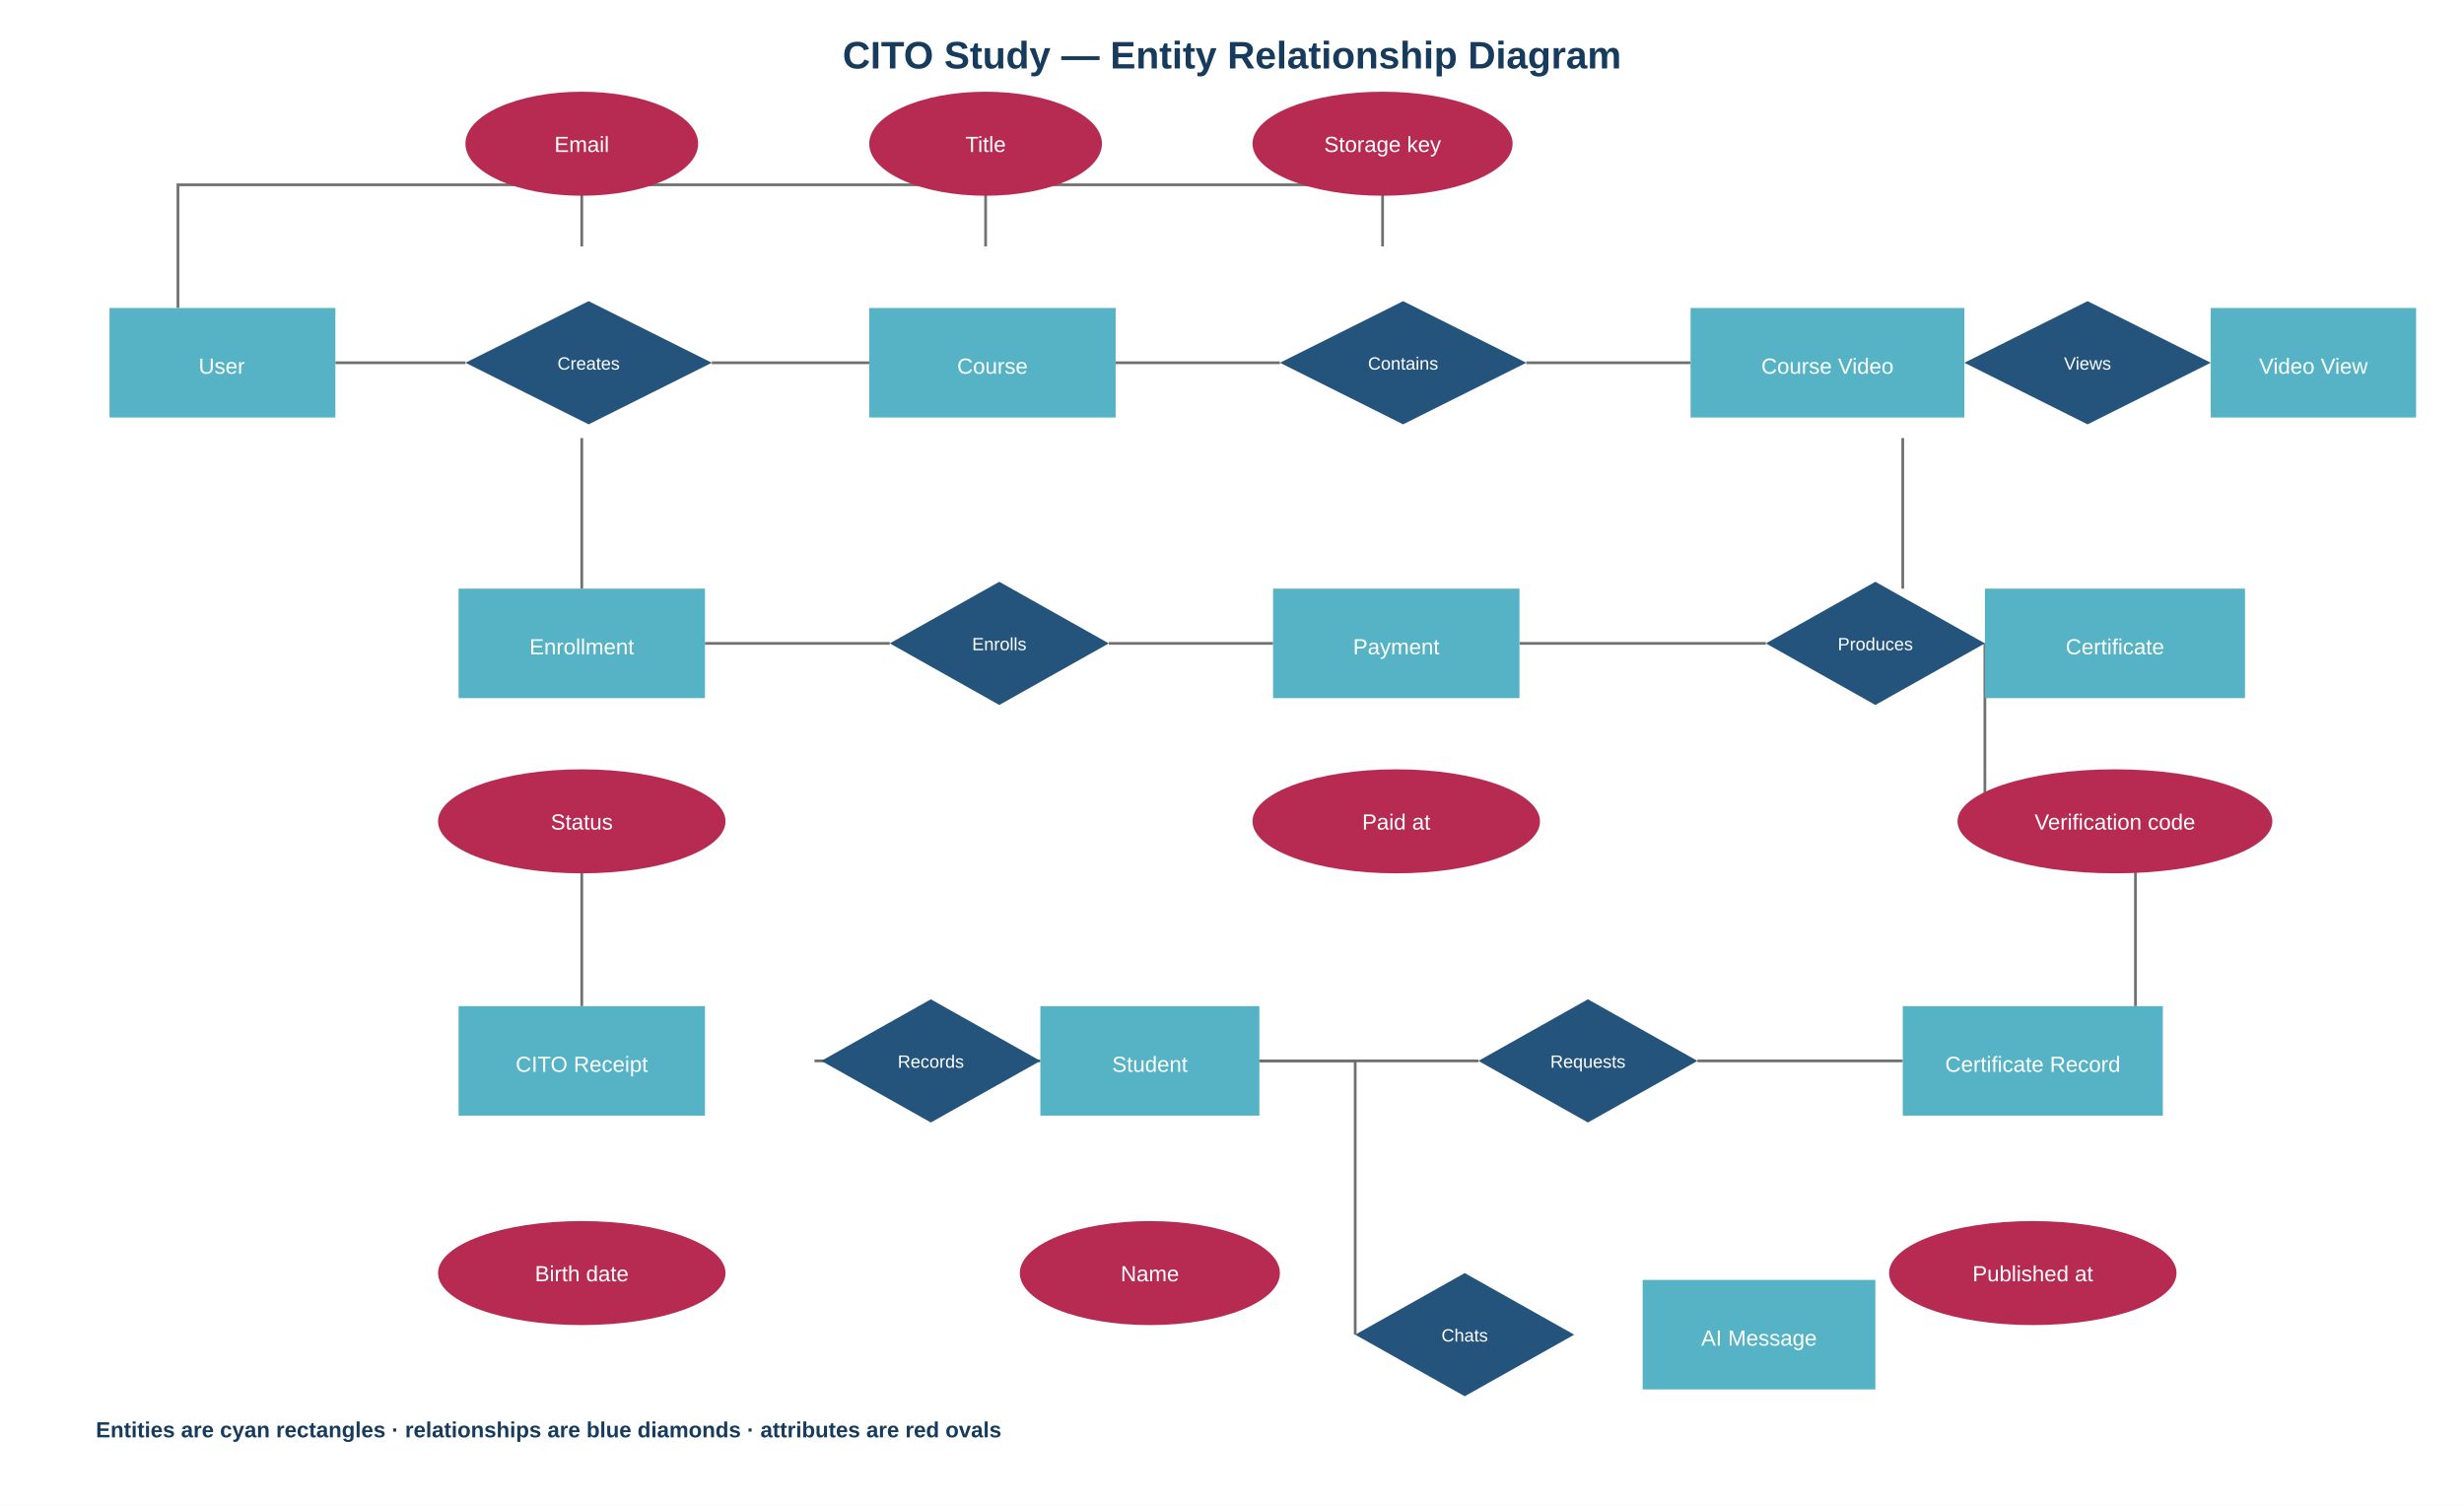
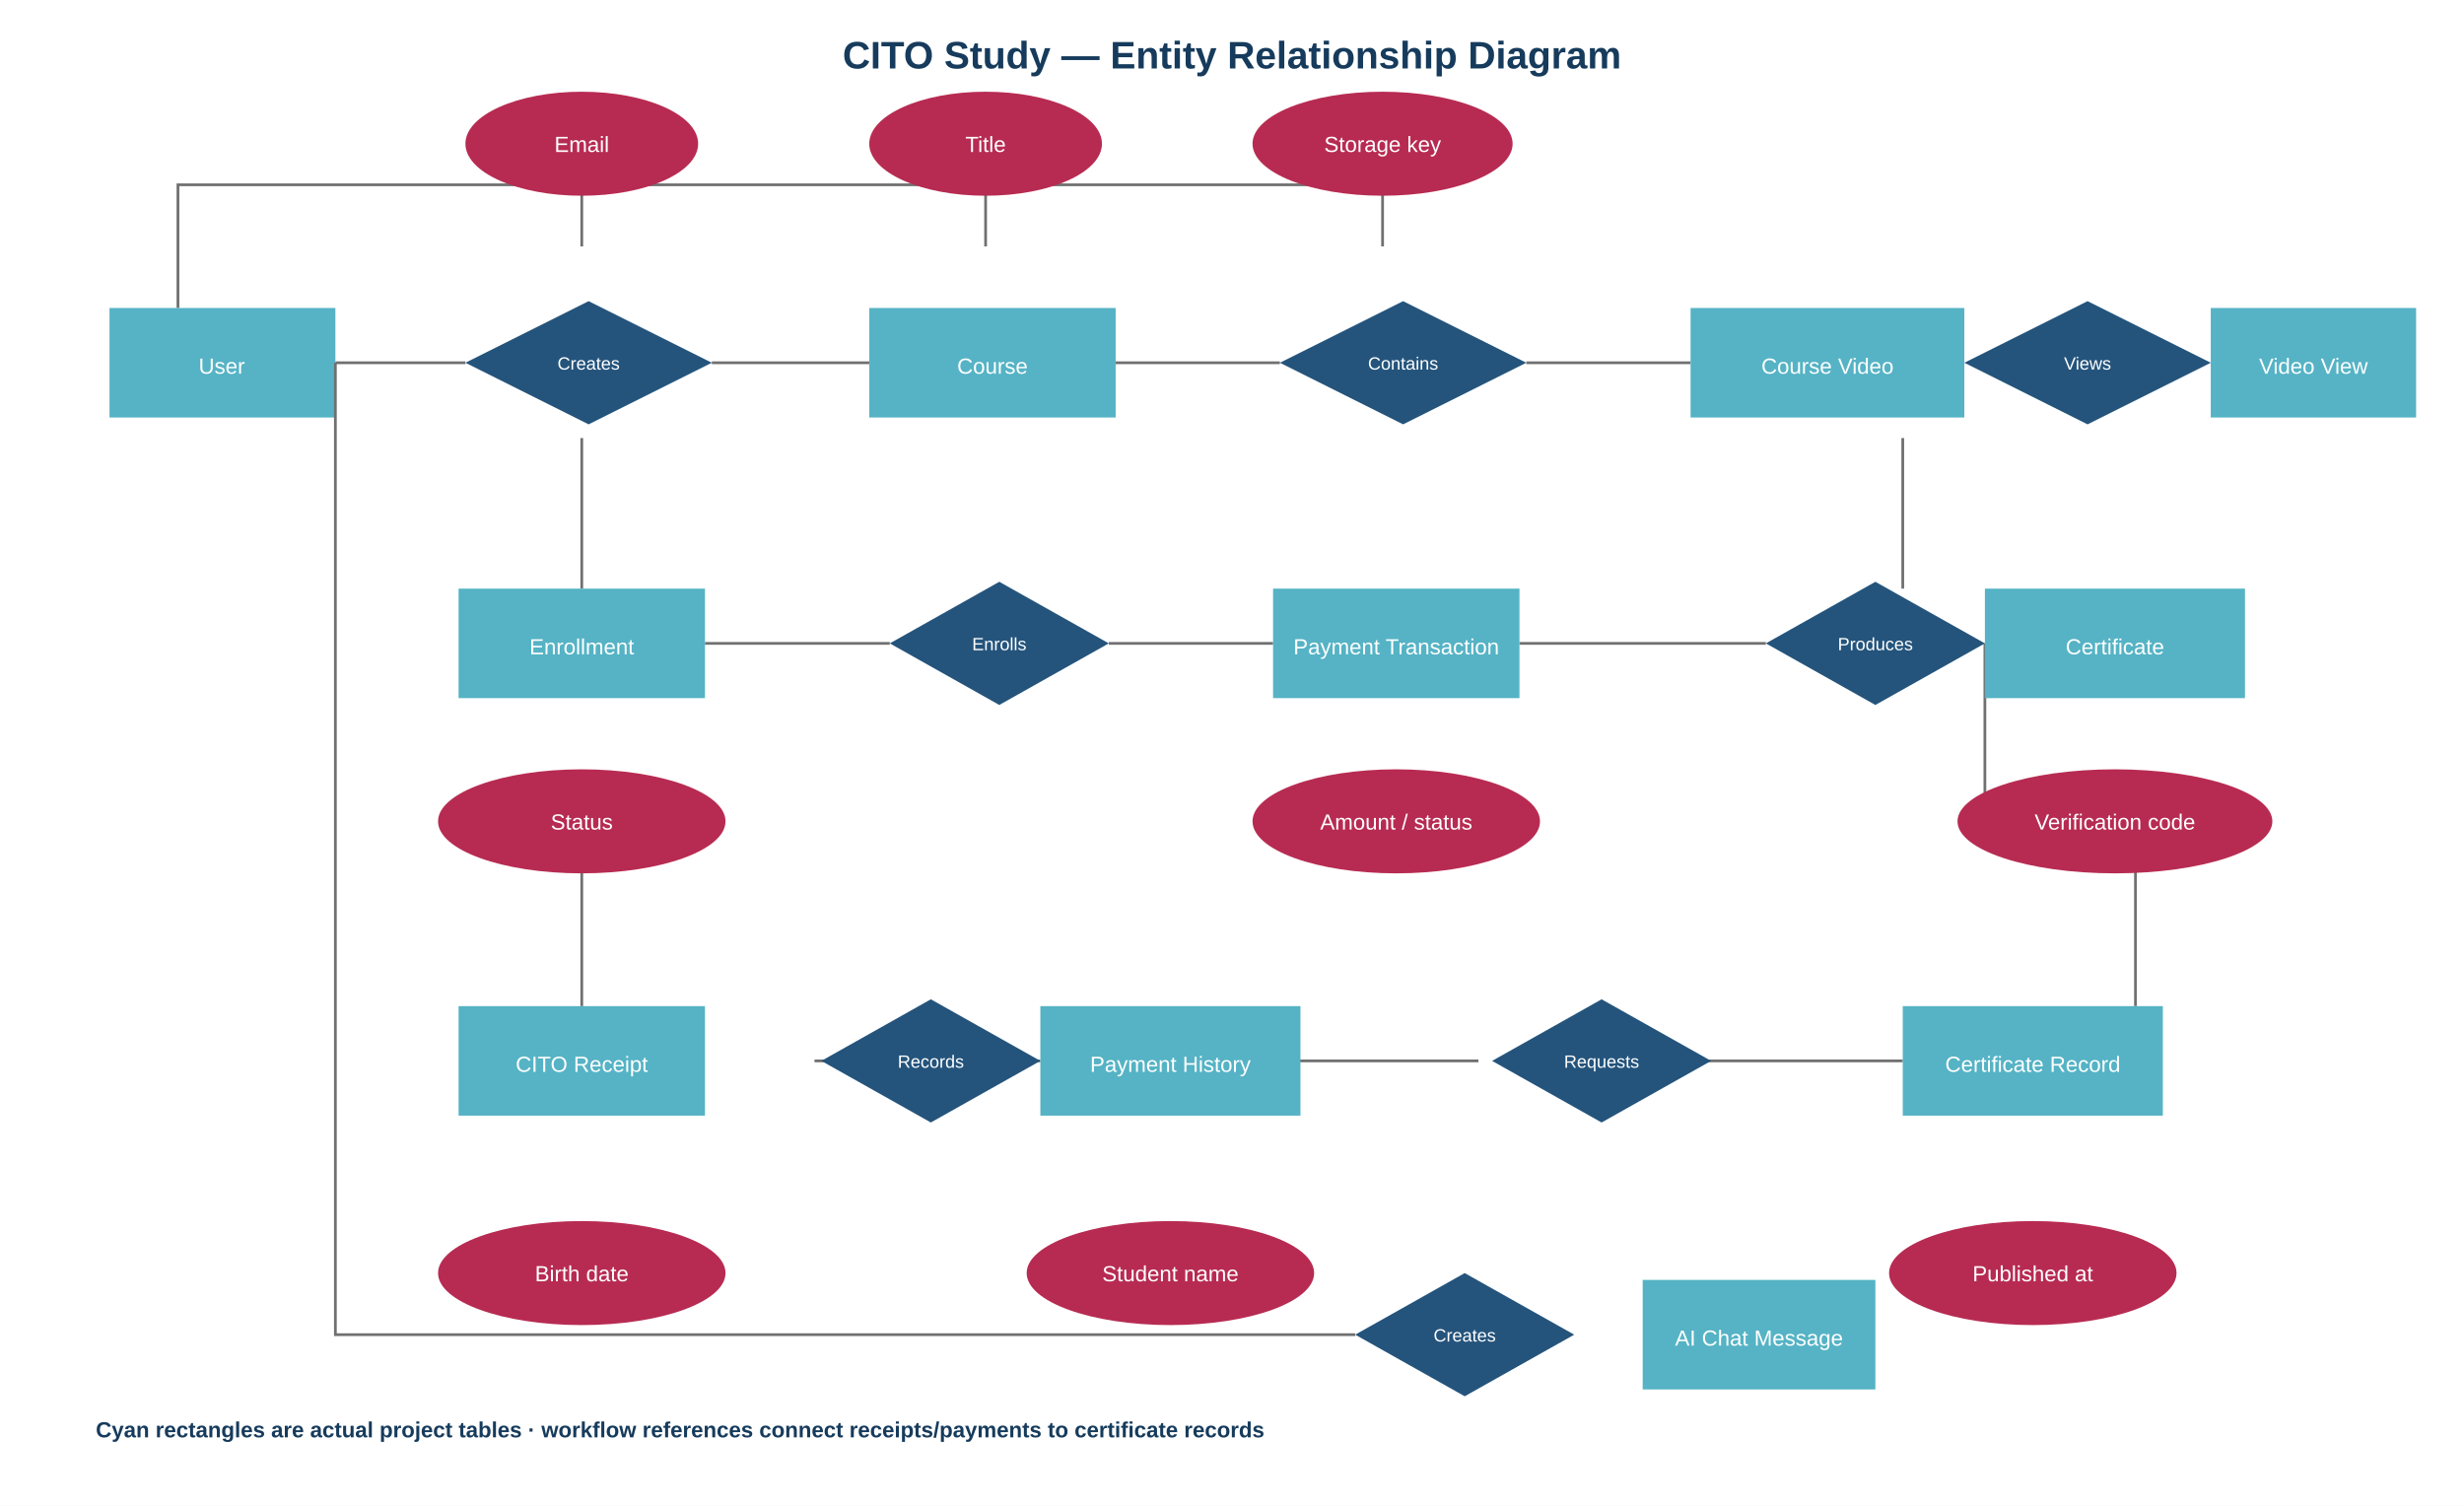
<svg xmlns="http://www.w3.org/2000/svg" width="1800" height="1100" viewBox="0 0 1800 1100" role="img" aria-labelledby="title desc">
  <style>
    .entity{fill:#55b3c5}.relationship{fill:#24547c}.attribute{fill:#b72b52}.text{fill:#fff;font:16px Arial;text-anchor:middle}.small{font-size:13px}.line{stroke:#707070;stroke-width:2;fill:none}.title{fill:#163b5c;font:700 28px Arial}
  </style>
  <rect width="1800" height="1100" fill="#fff" />
  <text class="title" x="900" y="50" text-anchor="middle">CITO Study — Entity Relationship Diagram</text>
  <path class="line" d="M245 265 H340 M520 265 H635 M815 265 H935 M1115 265 H1235" />
  <path class="line" d="M425 320 V430 M515 470 H650 M810 470 H930 M1110 470 H1290" />
  <path class="line" d="M425 620 V735 M595 775 H760 M920 775 H1080 M1240 775 H1390" />
  <path class="line" d="M1390 320 V430 M1450 470 V585 M1560 620 V735" />
  <path class="line" d="M130 225 V135 H425 V180 M425 135 H720 V180 M720 135 H1010 V180" />
  <rect class="entity" x="80" y="225" width="165" height="80" />
  <text class="text" x="162" y="273">User</text>
  <polygon class="relationship" points="430,220 520,265 430,310 340,265" />
  <text class="text small" x="430" y="270">Creates</text>
  <rect class="entity" x="635" y="225" width="180" height="80" />
  <text class="text" x="725" y="273">Course</text>
  <polygon class="relationship" points="1025,220 1115,265 1025,310 935,265" />
  <text class="text small" x="1025" y="270">Contains</text>
  <rect class="entity" x="1235" y="225" width="200" height="80" />
  <text class="text" x="1335" y="273">Course Video</text>
  <polygon class="relationship" points="1525,220 1615,265 1525,310 1435,265" />
  <text class="text small" x="1525" y="270">Views</text>
  <rect class="entity" x="1615" y="225" width="150" height="80" />
  <text class="text" x="1690" y="273">Video View</text>
  <ellipse class="attribute" cx="425" cy="105" rx="85" ry="38" />
  <text class="text" x="425" y="111">Email</text>
  <ellipse class="attribute" cx="720" cy="105" rx="85" ry="38" />
  <text class="text" x="720" y="111">Title</text>
  <ellipse class="attribute" cx="1010" cy="105" rx="95" ry="38" />
  <text class="text" x="1010" y="111">Storage key</text>
  <rect class="entity" x="335" y="430" width="180" height="80" />
  <text class="text" x="425" y="478">Enrollment</text>
  <polygon class="relationship" points="730,425 810,470 730,515 650,470" />
  <text class="text small" x="730" y="475">Enrolls</text>
  <rect class="entity" x="930" y="430" width="180" height="80" />
-   <text class="text" x="1020" y="478">Payment</text>
+   <text class="text" x="1020" y="478">Payment Transaction</text>
  <polygon class="relationship" points="1370,425 1450,470 1370,515 1290,470" />
  <text class="text small" x="1370" y="475">Produces</text>
  <rect class="entity" x="1450" y="430" width="190" height="80" />
  <text class="text" x="1545" y="478">Certificate</text>
  <ellipse class="attribute" cx="425" cy="600" rx="105" ry="38" />
  <text class="text" x="425" y="606">Status</text>
  <ellipse class="attribute" cx="1020" cy="600" rx="105" ry="38" />
-   <text class="text" x="1020" y="606">Paid at</text>
+   <text class="text" x="1020" y="606">Amount / status</text>
  <ellipse class="attribute" cx="1545" cy="600" rx="115" ry="38" />
  <text class="text" x="1545" y="606">Verification code</text>
  <rect class="entity" x="335" y="735" width="180" height="80" />
  <text class="text" x="425" y="783">CITO Receipt</text>
  <polygon class="relationship" points="680,730 760,775 680,820 600,775" />
  <text class="text small" x="680" y="780">Records</text>
-   <rect class="entity" x="760" y="735" width="160" height="80" />
-   <text class="text" x="840" y="783">Student</text>
-   <polygon class="relationship" points="1160,730 1240,775 1160,820 1080,775" />
-   <text class="text small" x="1160" y="780">Requests</text>
+   <rect class="entity" x="760" y="735" width="190" height="80" />
+   <text class="text" x="855" y="783">Payment History</text>
+   <polygon class="relationship" points="1170,730 1250,775 1170,820 1090,775" />
+   <text class="text small" x="1170" y="780">Requests</text>
  <rect class="entity" x="1390" y="735" width="190" height="80" />
  <text class="text" x="1485" y="783">Certificate Record</text>
  <ellipse class="attribute" cx="425" cy="930" rx="105" ry="38" />
  <text class="text" x="425" y="936">Birth date</text>
-   <ellipse class="attribute" cx="840" cy="930" rx="95" ry="38" />
-   <text class="text" x="840" y="936">Name</text>
+   <ellipse class="attribute" cx="855" cy="930" rx="105" ry="38" />
+   <text class="text" x="855" y="936">Student name</text>
  <ellipse class="attribute" cx="1485" cy="930" rx="105" ry="38" />
  <text class="text" x="1485" y="936">Published at</text>
  <polygon class="relationship" points="1070,930 1150,975 1070,1020 990,975" />
-   <text class="text small" x="1070" y="980">Chats</text>
+   <text class="text small" x="1070" y="980">Creates</text>
  <rect class="entity" x="1200" y="935" width="170" height="80" />
-   <text class="text" x="1285" y="983">AI Message</text>
-   <path class="line" d="M920 775 H990 V975" />
-   <text class="title" x="70" y="1050" style="font-size:16px">Entities are cyan rectangles · relationships are blue diamonds · attributes are red ovals</text>
+   <text class="text" x="1285" y="983">AI Chat Message</text>
+   <path class="line" d="M245 265 V975 H990" />
+   <text class="title" x="70" y="1050" style="font-size:16px">Cyan rectangles are actual project tables · workflow references connect receipts/payments to certificate records</text>
</svg>
